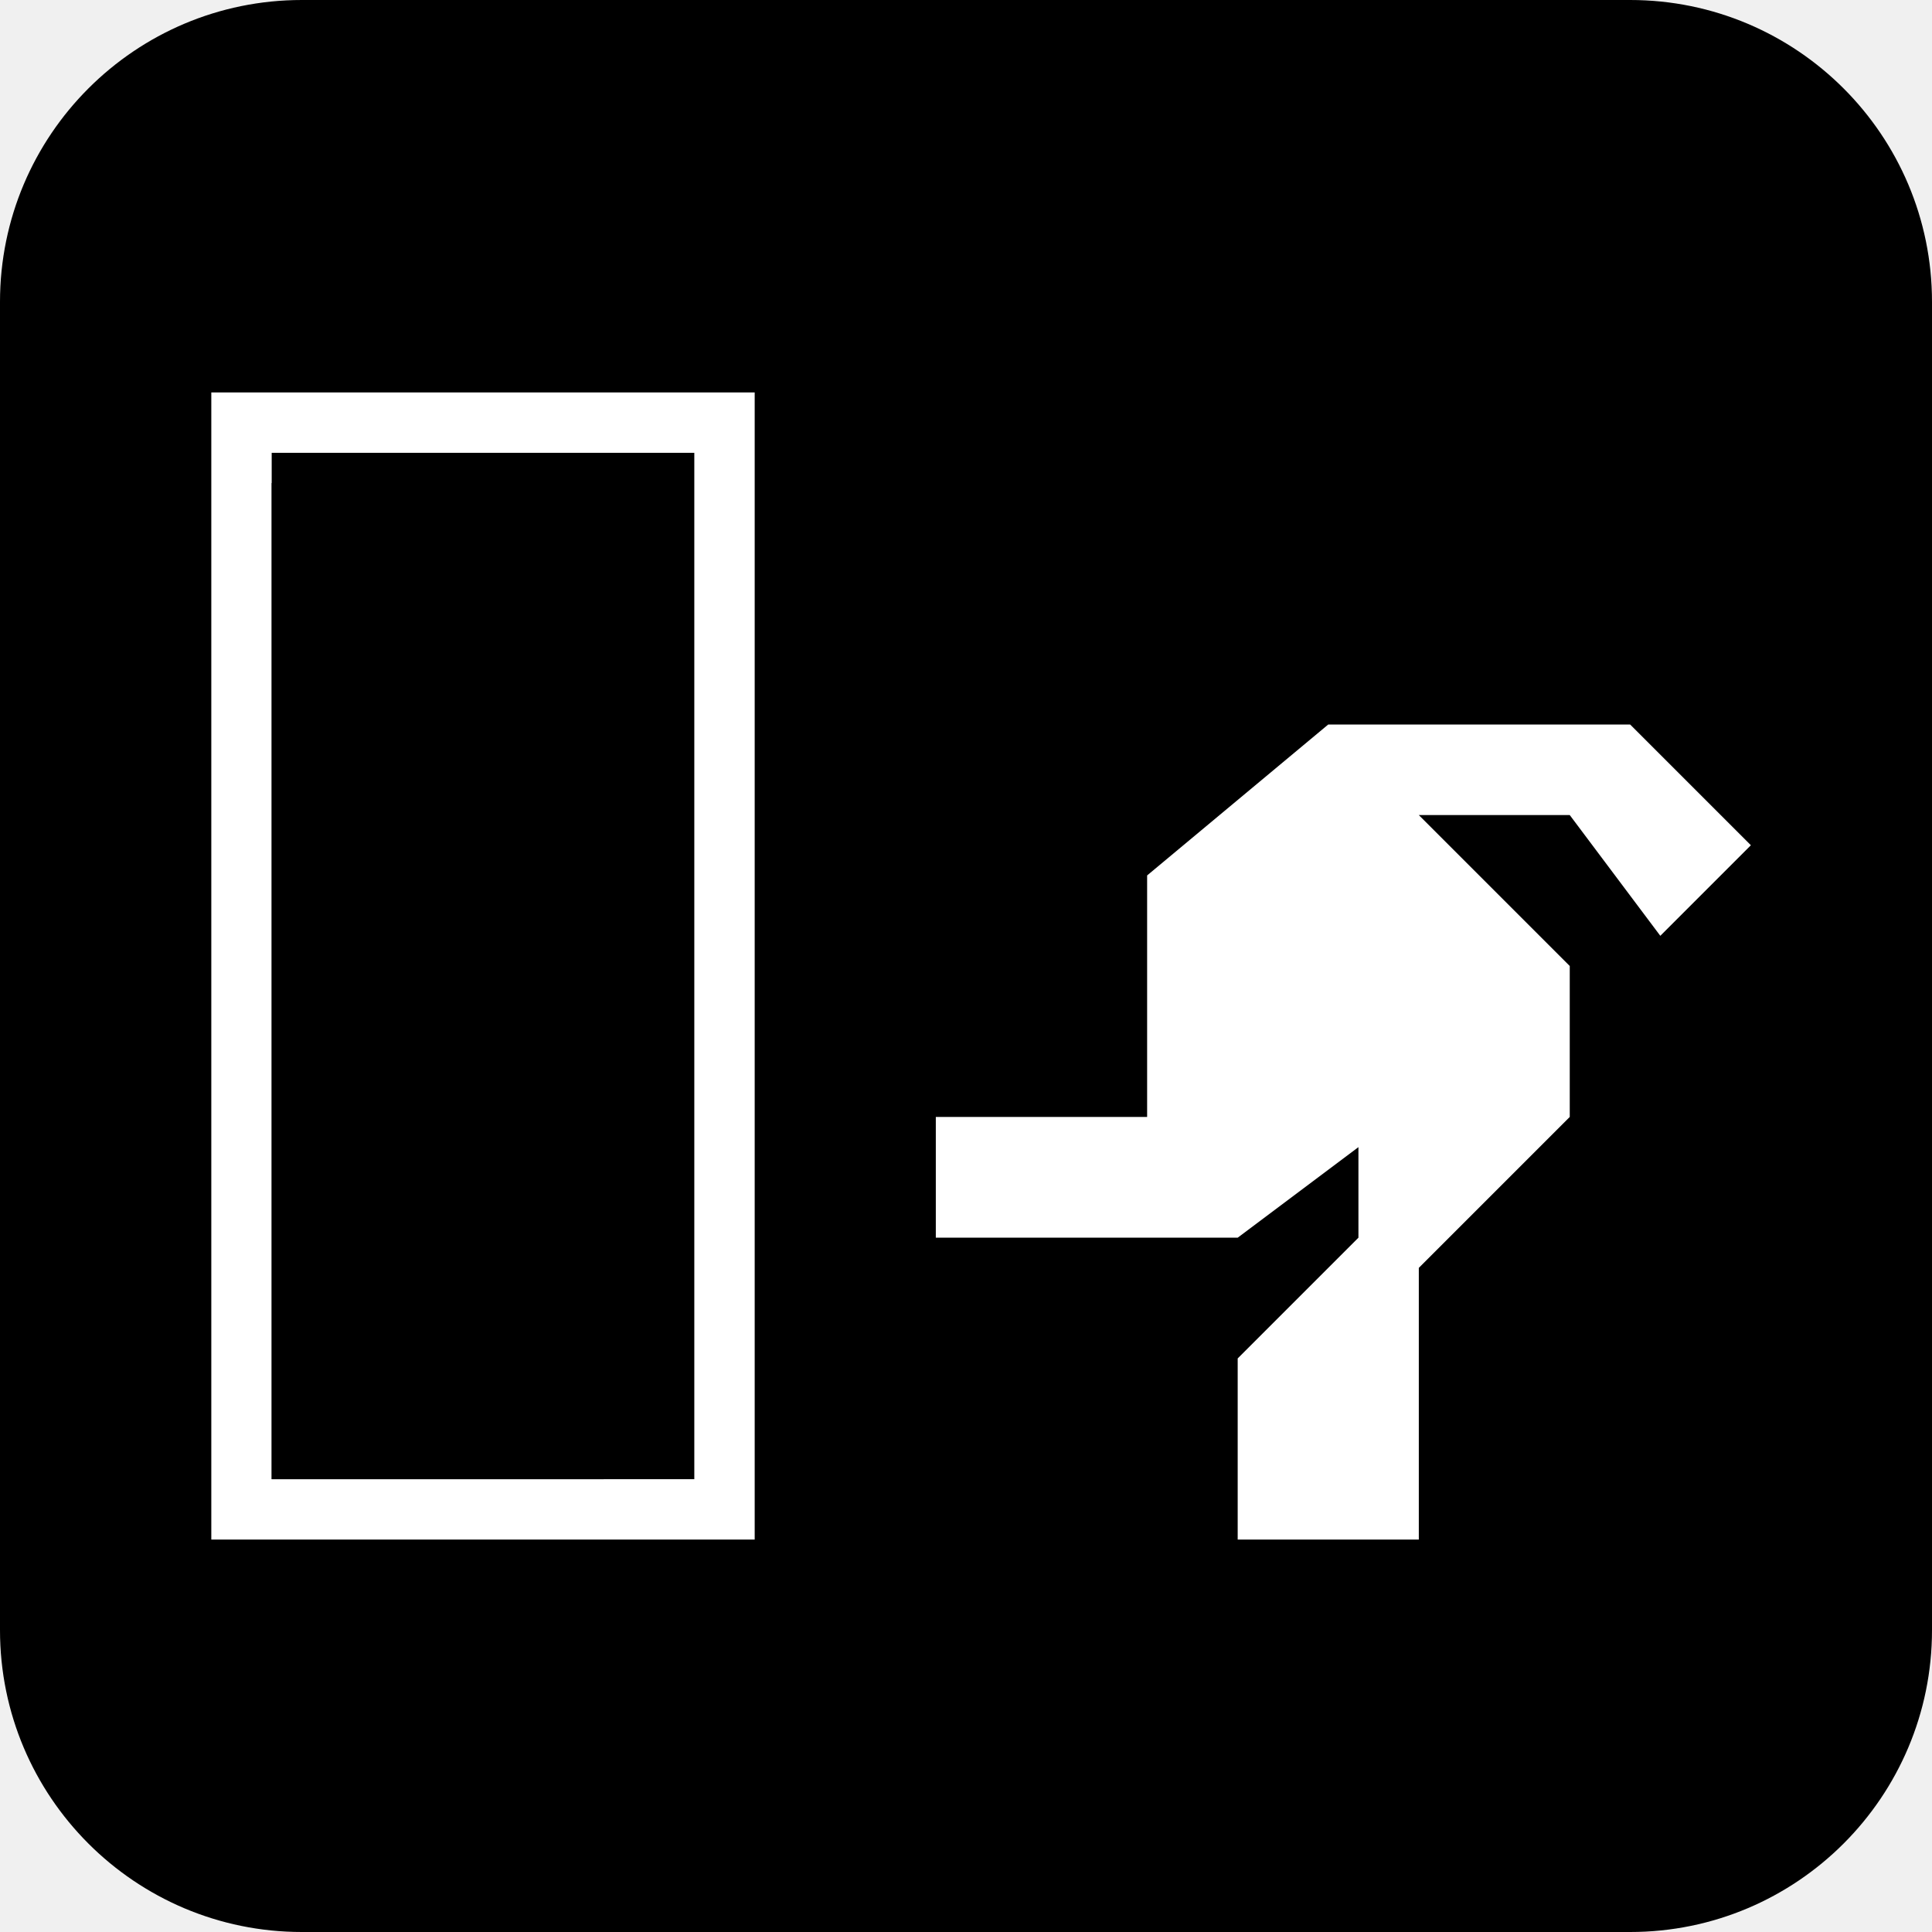
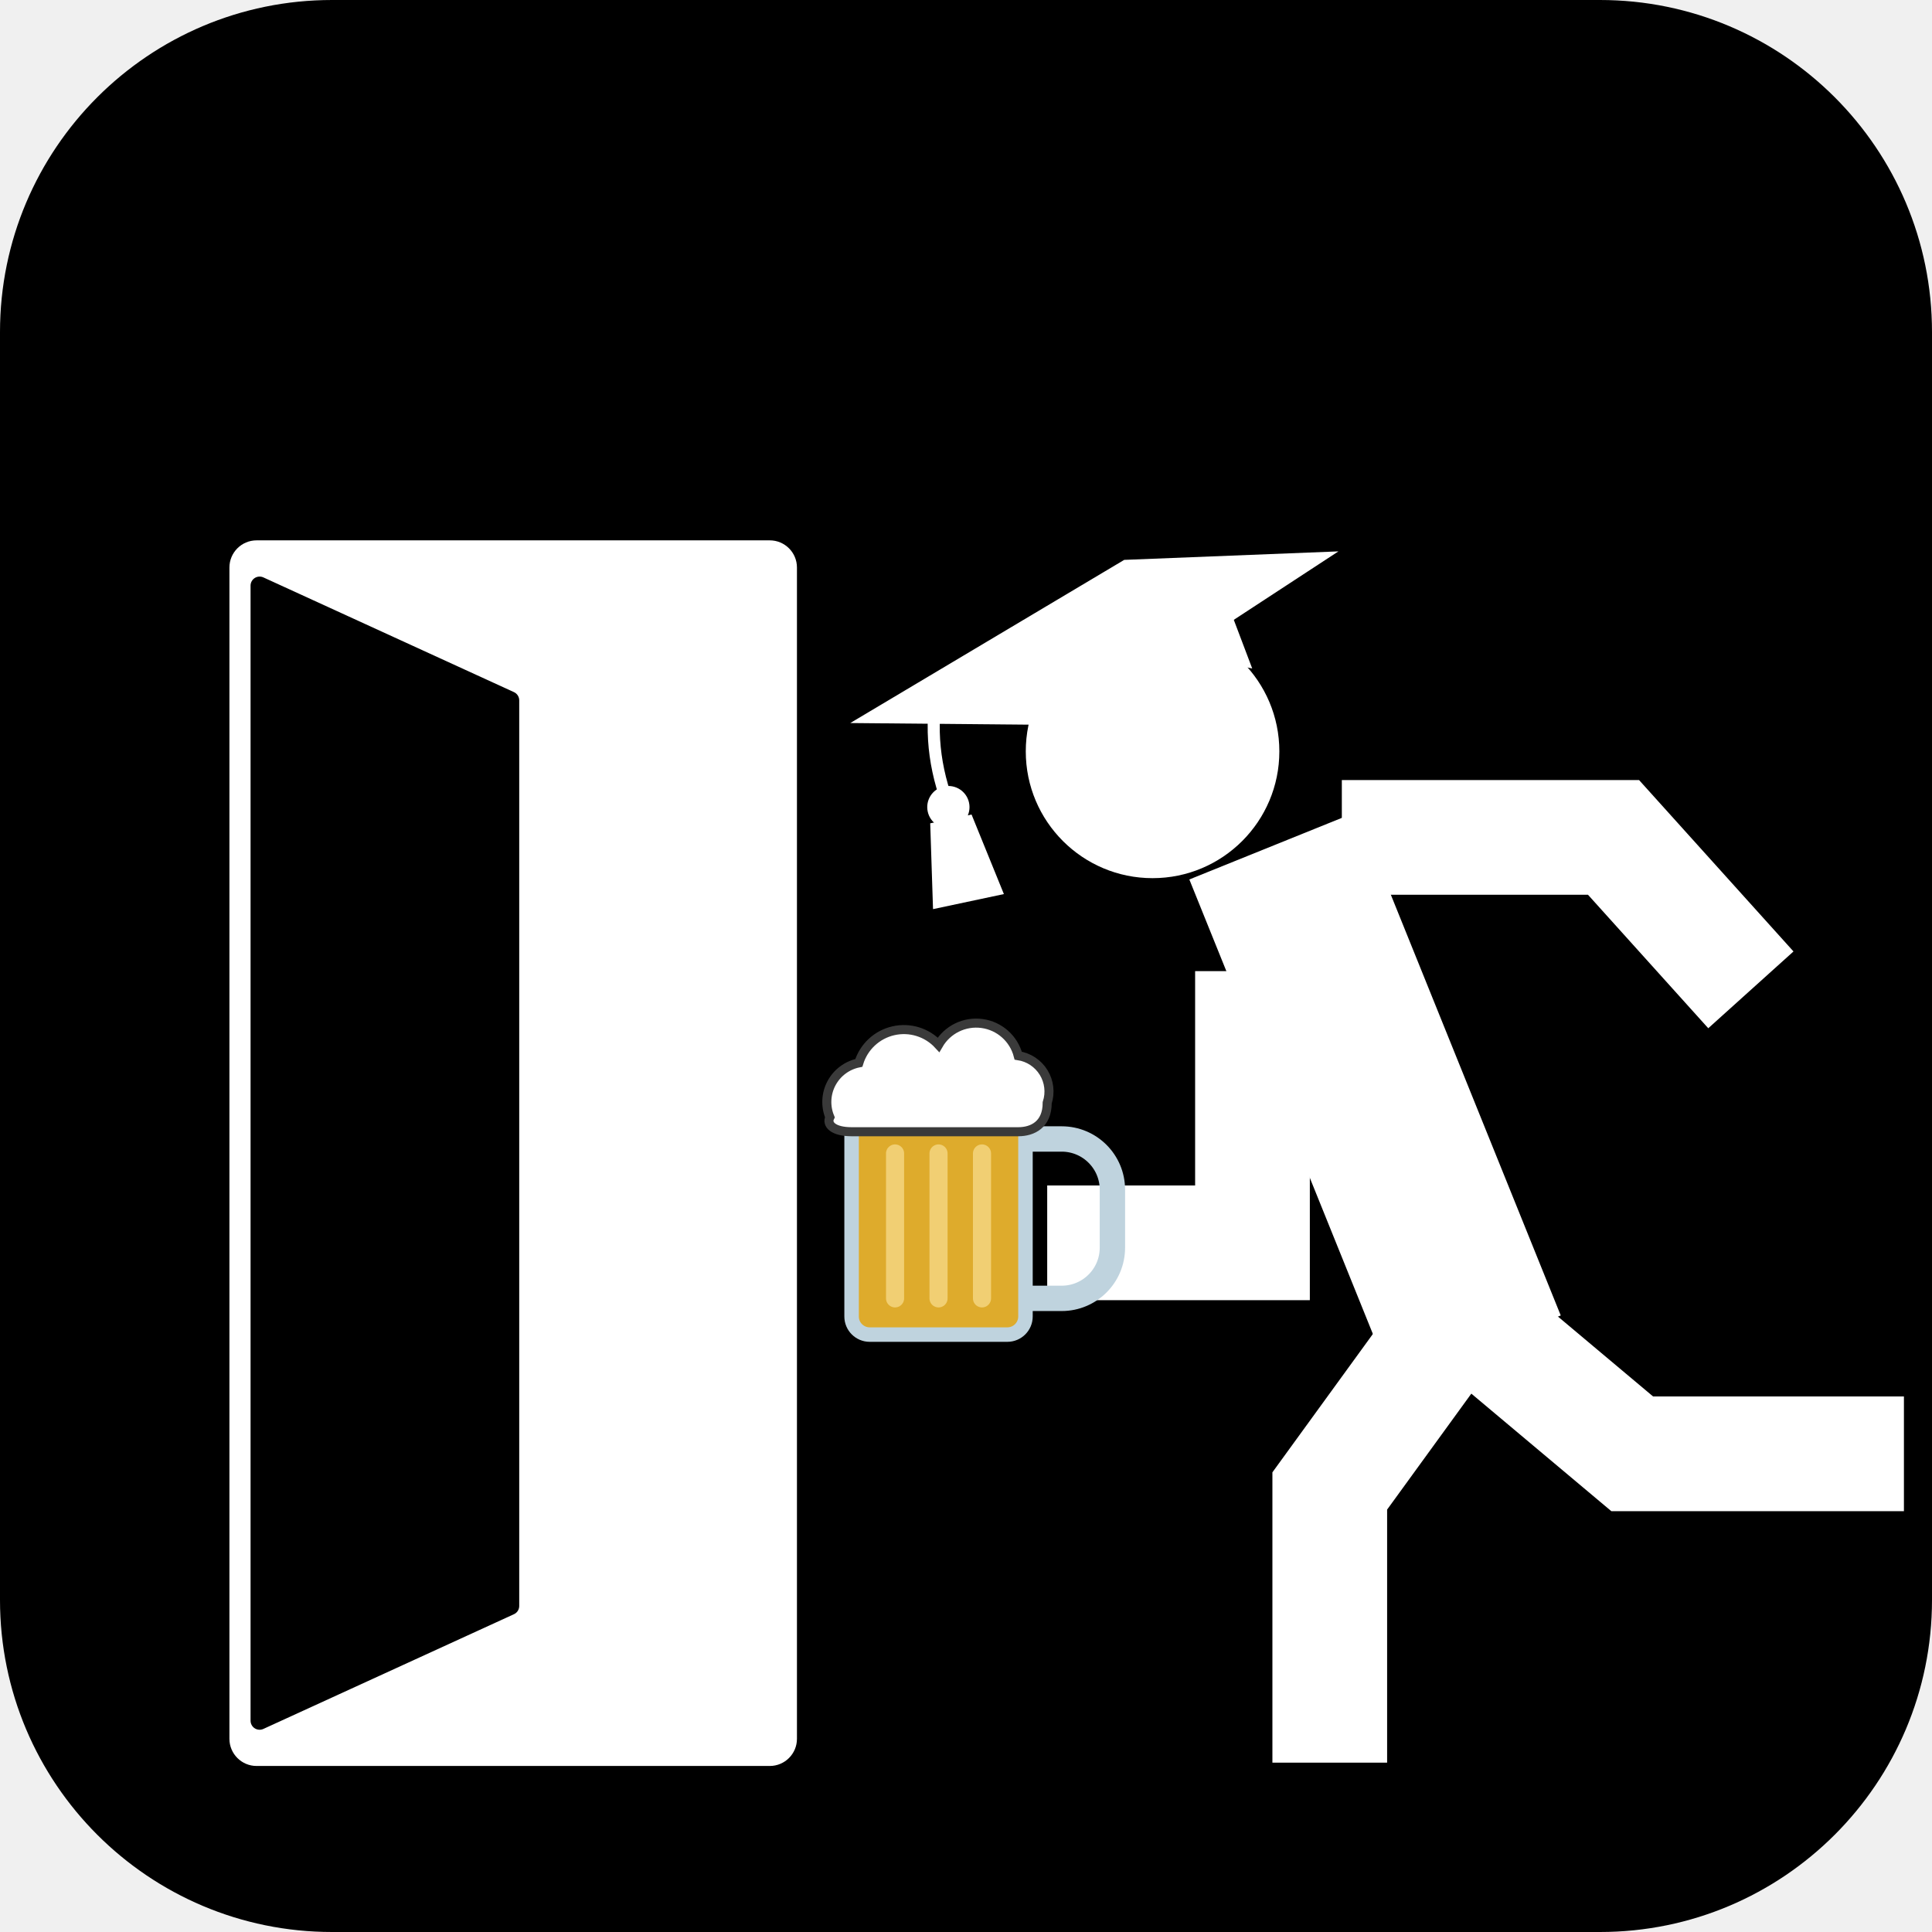
- <svg xmlns="http://www.w3.org/2000/svg" viewBox="0 0 64 64" role="img" aria-label="RPF favicon oficial">
-   <rect width="64" height="64" rx="10" fill="#000" />
-   <g fill="#fff">
-     <rect x="8" y="14" width="16" height="36" fill="none" stroke="#fff" stroke-width="2" />
-     <polygon points="9,16 20,21 20,49 9,49" fill="#000" />
-     <path d="M31 37h7v-8l6-5h10l4 4-3 3-3-4h-5l5 5v5l-5 5v9h-6v-6l4-4v-3l-4 3h-10v-8z" />
+ <svg xmlns="http://www.w3.org/2000/svg" viewBox="80 90 640 640" role="img">
+   <rect x="80" y="90" width="640" height="640" rx="110" fill="#000" />
+   <g transform="translate(36 72)">
+     <rect x="120" y="197" width="188" height="406" rx="9" fill="#fff" />
+     <polygon points="130,212 213,250 213,550 130,588" fill="#000" stroke="#000" stroke-width="6" stroke-linejoin="round" />
+     <polyline points="528,452 584.7,499.6 674.7,499.6" fill="none" stroke="#fff" stroke-linejoin="miter" stroke-miterlimit="3" stroke-width="38" />
+     <polyline points="488.5,295.4 578.5,295.4 624,345.9" fill="none" stroke="#fff" stroke-linejoin="miter" stroke-miterlimit="3" stroke-width="38" />
+     <polyline points="533.2,465 465.8,298.1" fill="none" stroke="#fff" stroke-linejoin="miter" stroke-miterlimit="3" stroke-width="60" />
+     <polyline points="528,452 484.5,511.9 484.5,601.9" fill="none" stroke="#fff" stroke-linejoin="miter" stroke-miterlimit="3" stroke-width="38" />
+     <polyline points="458.9,339.7 458.9,429.7 390.9,429.7" fill="none" stroke="#fff" stroke-linejoin="miter" stroke-miterlimit="3" stroke-width="38" />
+     <circle cx="425.8" cy="266.9" r="42" fill="#fff" />
+     <g transform="translate(425.8 266.9) rotate(-12)" fill="#fff">
+       <path d="M-96 -30 L4 -64 L74 -52 L-24 -14 Z" />
+       <path d="M-32 -30 L34 -46 L38 -20 C16 -30 -12 -24 -30 -12 Z" />
+       <path d="M-64 -38 C-70 -26 -72 -12 -70 2" stroke="#fff" stroke-width="4" fill="none" />
+       <circle cx="-70" cy="4" r="7" />
+       <path d="M-77 8 L-63 8 L-58 36 L-82 36 Z" />
+     </g>
+     <g transform="translate(354.9 421.7) rotate(0) scale(1.2)">
+       <path d="M22 -22h12a14 14 0 0 1 14 14v16a14 14 0 0 1-14 14h-12" fill="none" stroke="#BFD3DE" stroke-width="7" />
+       <rect x="-24" y="-30" width="48" height="62" rx="5" fill="#DEAB2C" stroke="#BFD3DE" stroke-width="4" />
+       <path d="M-12 -18v40M0 -18v40M12 -18v40" stroke="#F1CF73" stroke-width="5" stroke-linecap="round" />
+       <path d="M-30 -28a11 11 0 0 1 8-15a13 13 0 0 1 22-5a12 12 0 0 1 22 3a10 10 0 0 1 8 13c0 6-4 8-8 8h-46c-5 0-7-2-6-4z" fill="#fff" stroke="#3a3a3a" stroke-width="2.5" />
+     </g>
  </g>
</svg>
